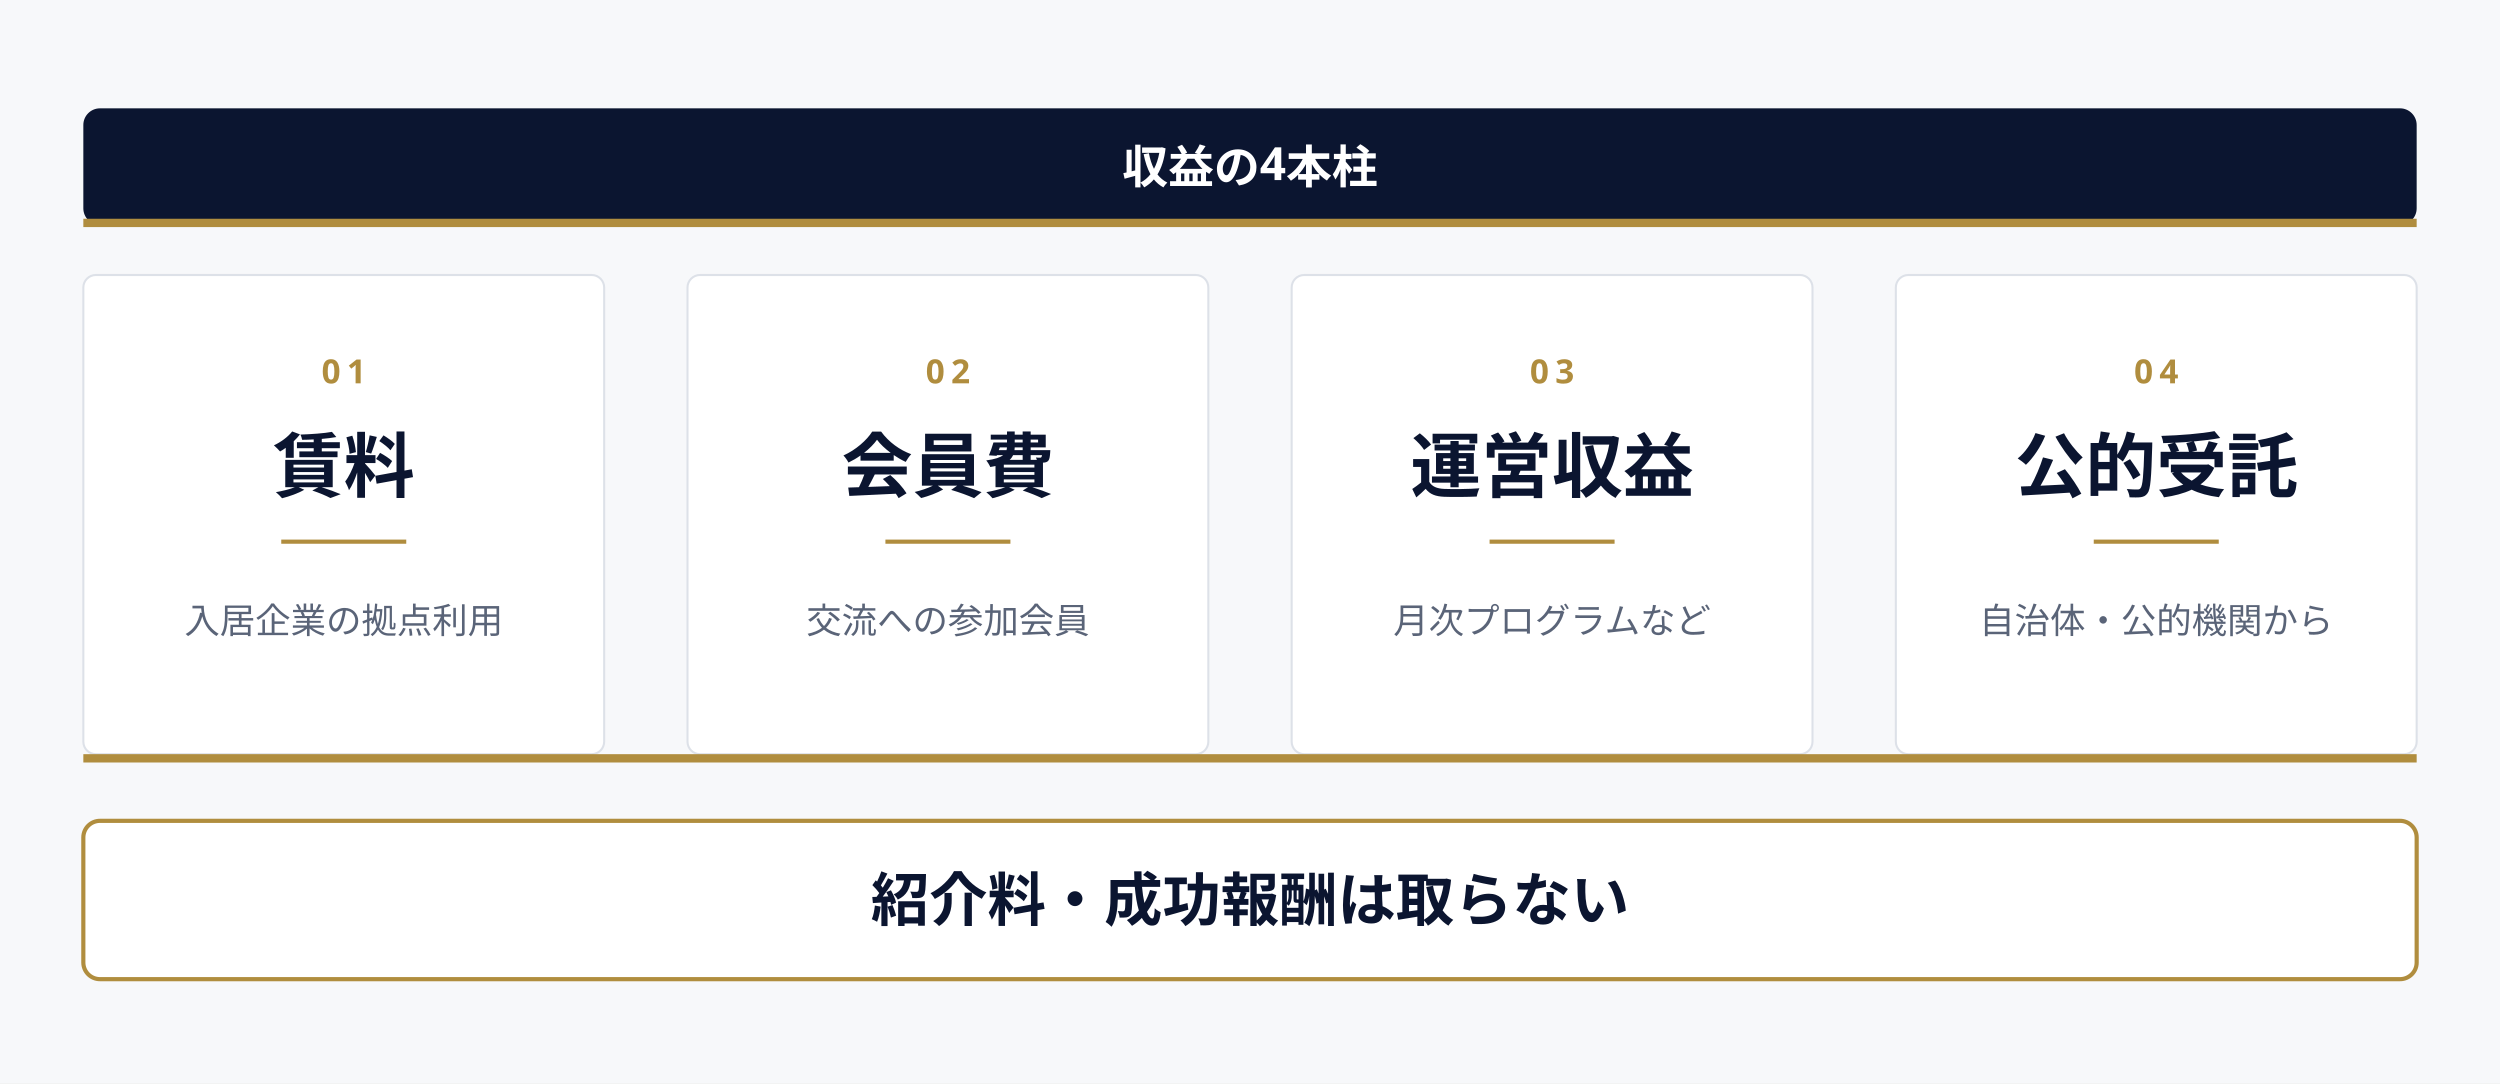
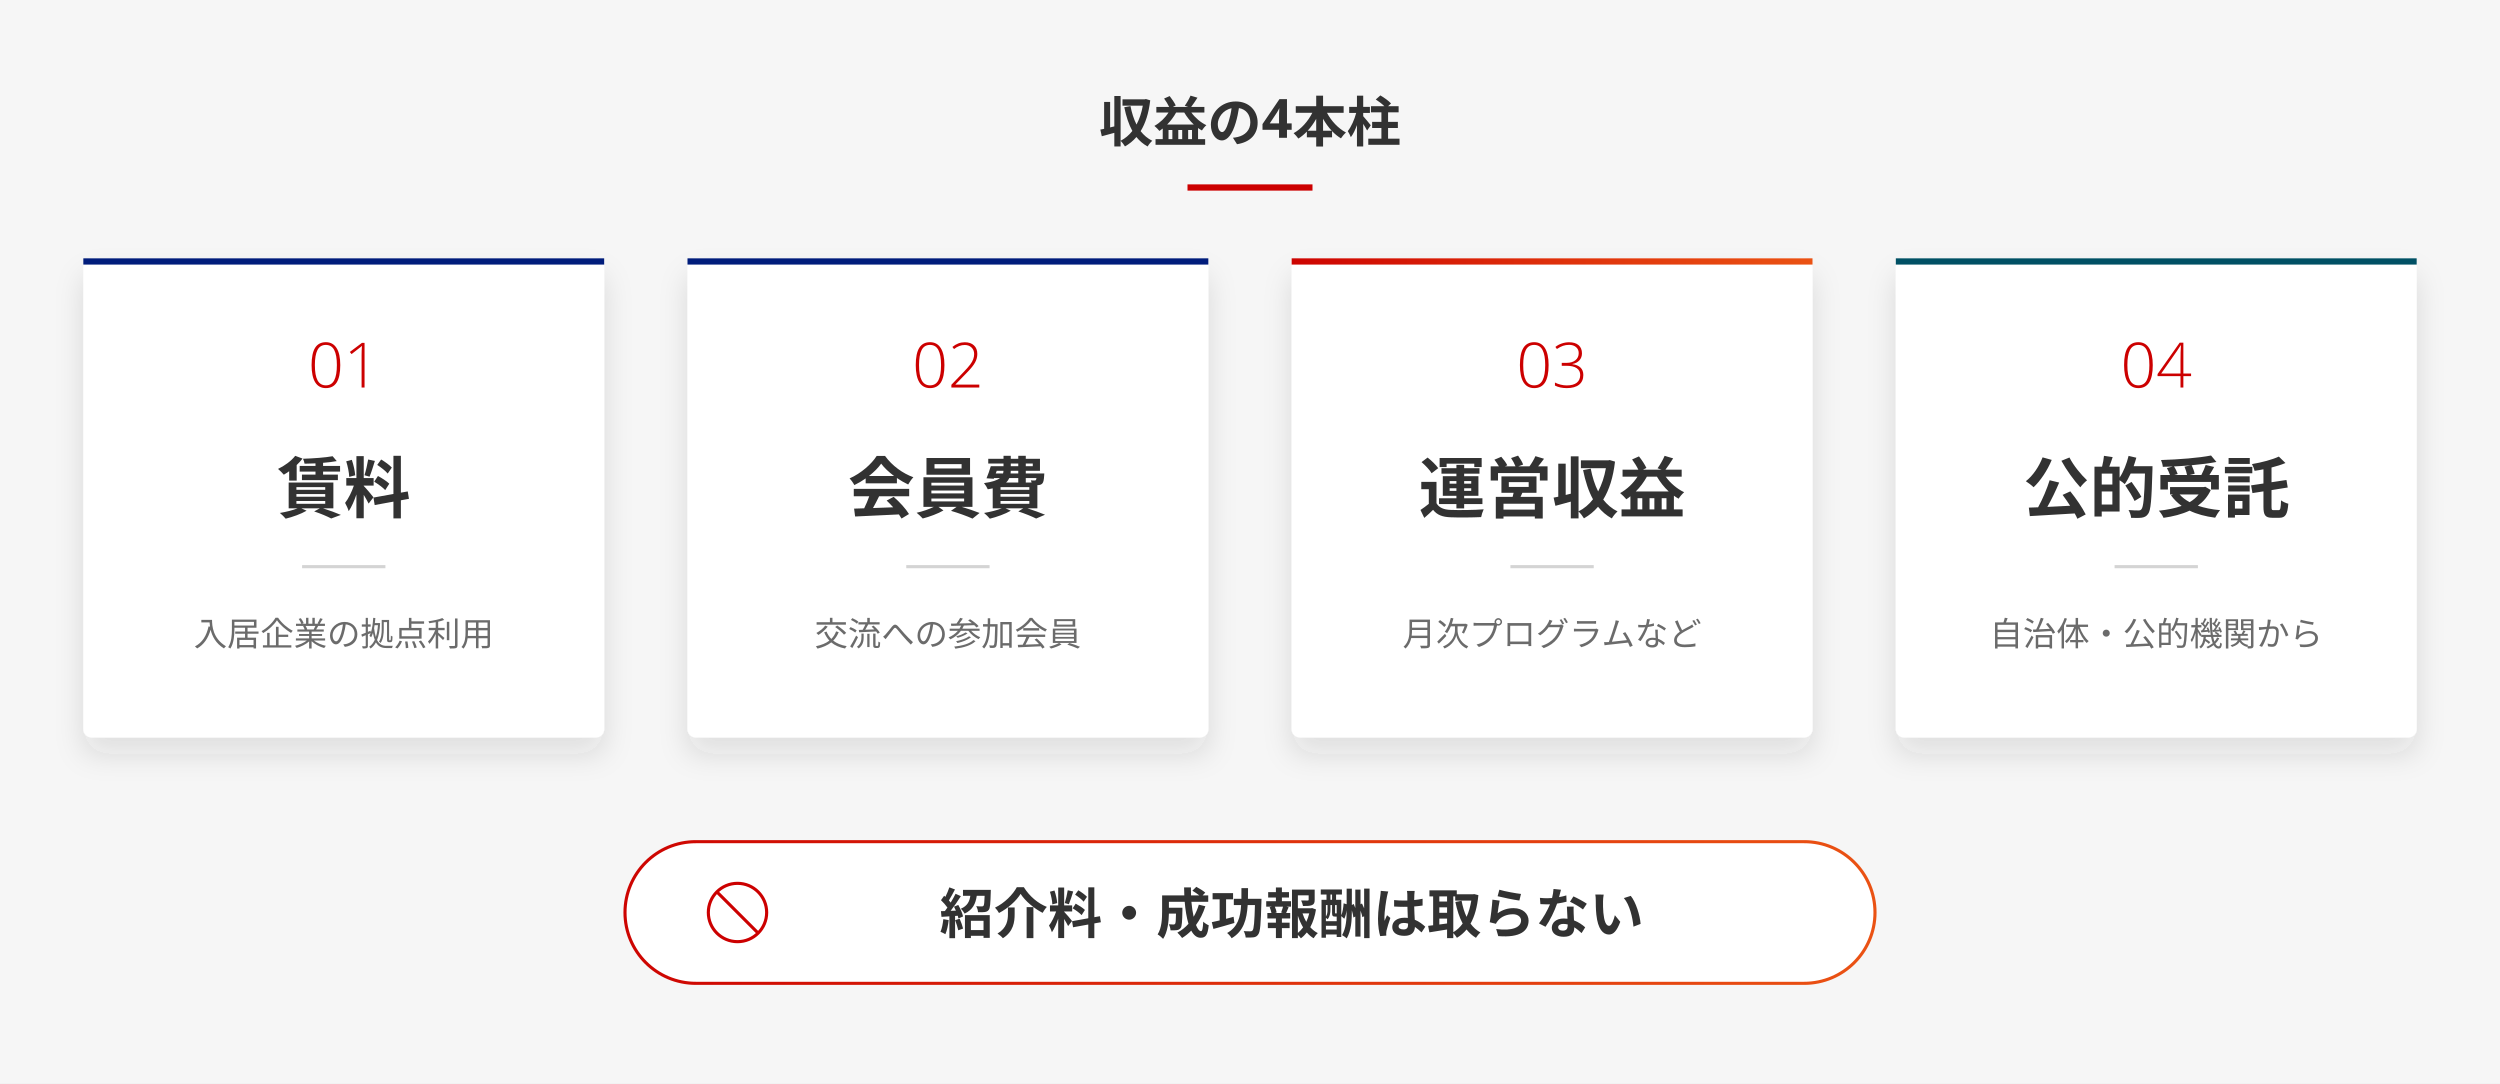
<svg xmlns="http://www.w3.org/2000/svg" viewBox="0 0 1200 520" width="1200" height="520" role="img" aria-labelledby="t d" font-family="'Noto Sans JP','Hiragino Sans','Yu Gothic',Meiryo,sans-serif">
-   <rect width="1200" height="520" fill="#F7F8FA" />
-   <g transform="translate(0,22)">
-     <rect x="40" y="30" width="1120" height="56" rx="8" fill="#0B1530" />
-     <text x="600" y="66" font-size="22" text-anchor="middle" fill="#fff" font-weight="700">収益の4本柱</text>
-     <rect x="40" y="83" width="1120" height="4" fill="#B08D3E" />
-     <g font-weight="700">
-       <rect x="40" y="110" width="250" height="230" rx="6" fill="#fff" stroke="#DDE1E8" />
-       <text x="165" y="162" font-size="16" letter-spacing="3" text-anchor="middle" fill="#B08D3E">01</text>
-       <text x="165" y="214" font-size="34" text-anchor="middle" fill="#0B1530">賃料</text>
-       <path d="M135 238h60" stroke="#B08D3E" stroke-width="2" />
-       <text x="165" y="282" font-size="17" text-anchor="middle" fill="#5A6478" font-weight="400">入居企業の拠点利用</text>
-       <rect x="330" y="110" width="250" height="230" rx="6" fill="#fff" stroke="#DDE1E8" />
-       <text x="455" y="162" font-size="16" letter-spacing="3" text-anchor="middle" fill="#B08D3E">02</text>
-       <text x="455" y="214" font-size="34" text-anchor="middle" fill="#0B1530">会員費</text>
-       <path d="M425 238h60" stroke="#B08D3E" stroke-width="2" />
-       <text x="455" y="282" font-size="17" text-anchor="middle" fill="#5A6478" font-weight="400">交流への参加会員</text>
-       <rect x="620" y="110" width="250" height="230" rx="6" fill="#fff" stroke="#DDE1E8" />
-       <text x="745" y="162" font-size="16" letter-spacing="3" text-anchor="middle" fill="#B08D3E">03</text>
-       <text x="745" y="214" font-size="34" text-anchor="middle" fill="#0B1530">運営収益</text>
-       <path d="M715 238h60" stroke="#B08D3E" stroke-width="2" />
-       <text x="745" y="282" font-size="17" text-anchor="middle" fill="#5A6478" font-weight="400">月次プログラムなど</text>
-       <rect x="910" y="110" width="250" height="230" rx="6" fill="#fff" stroke="#DDE1E8" />
-       <text x="1035" y="162" font-size="16" letter-spacing="3" text-anchor="middle" fill="#B08D3E">04</text>
-       <text x="1035" y="214" font-size="34" text-anchor="middle" fill="#0B1530">公的受託</text>
-       <path d="M1005 238h60" stroke="#B08D3E" stroke-width="2" />
-       <text x="1035" y="282" font-size="17" text-anchor="middle" fill="#5A6478" font-weight="400">自治体・公的機関から</text>
-     </g>
-     <rect x="40" y="340" width="1120" height="4" fill="#B08D3E" />
-     <rect x="40" y="372" width="1120" height="76" rx="8" fill="#fff" stroke="#B08D3E" stroke-width="2" />
-     <text x="600" y="420" font-size="28" text-anchor="middle" fill="#0B1530" font-weight="700">紹介料・成功報酬は取らない</text>
-   </g>
+   <defs>
+     <linearGradient id="g" x1="0" y1="0" x2="1" y2="0">
+       <stop offset="0" stop-color="#cd0401" />
+       <stop offset=".5" stop-color="#de300b" />
+       <stop offset="1" stop-color="#ea5213" />
+     </linearGradient>
+     <filter id="sh" x="-10%" y="-10%" width="120%" height="140%">
+       <feDropShadow dx="0" dy="8" stdDeviation="7" flood-color="#323232" flood-opacity=".12" />
+     </filter>
+   </defs>
+   <rect width="1200" height="520" fill="#f6f6f6" />
+   <text x="600" y="68" font-size="26" fill="#323232" text-anchor="middle" font-weight="700">収益の4本柱</text>
+   <path d="M570 90h60" stroke="#cc0000" stroke-width="3" />
+   <rect x="40" y="124" width="250" height="230" rx="4" fill="#fff" filter="url(#sh)" />
+   <rect x="40" y="124" width="250" height="3" fill="#001c7b" />
+   <text x="165" y="186" font-size="30" fill="#cc0000" text-anchor="middle" font-weight="300" font-family="'Open Sans','Helvetica Neue',Arial,sans-serif">01</text>
+   <text x="165" y="246" font-size="32" fill="#323232" text-anchor="middle" font-weight="700">賃料</text>
+   <path d="M145 272h40" stroke="#d4d4d4" stroke-width="1.5" />
+   <text x="165" y="310" font-size="16" fill="#6b6b6b" text-anchor="middle" font-weight="400">入居企業の拠点利用</text>
+   <rect x="330" y="124" width="250" height="230" rx="4" fill="#fff" filter="url(#sh)" />
+   <rect x="330" y="124" width="250" height="3" fill="#001c7b" />
+   <text x="455" y="186" font-size="30" fill="#cc0000" text-anchor="middle" font-weight="300" font-family="'Open Sans','Helvetica Neue',Arial,sans-serif">02</text>
+   <text x="455" y="246" font-size="32" fill="#323232" text-anchor="middle" font-weight="700">会員費</text>
+   <path d="M435 272h40" stroke="#d4d4d4" stroke-width="1.5" />
+   <text x="455" y="310" font-size="16" fill="#6b6b6b" text-anchor="middle" font-weight="400">交流への参加会員</text>
+   <rect x="620" y="124" width="250" height="230" rx="4" fill="#fff" filter="url(#sh)" />
+   <rect x="620" y="124" width="250" height="3" fill="url(#g)" />
+   <text x="745" y="186" font-size="30" fill="#cc0000" text-anchor="middle" font-weight="300" font-family="'Open Sans','Helvetica Neue',Arial,sans-serif">03</text>
+   <text x="745" y="246" font-size="32" fill="#323232" text-anchor="middle" font-weight="700">運営収益</text>
+   <path d="M725 272h40" stroke="#d4d4d4" stroke-width="1.5" />
+   <text x="745" y="310" font-size="16" fill="#6b6b6b" text-anchor="middle" font-weight="400">月次プログラムなど</text>
+   <rect x="910" y="124" width="250" height="230" rx="4" fill="#fff" filter="url(#sh)" />
+   <rect x="910" y="124" width="250" height="3" fill="#005064" />
+   <text x="1035" y="186" font-size="30" fill="#cc0000" text-anchor="middle" font-weight="300" font-family="'Open Sans','Helvetica Neue',Arial,sans-serif">04</text>
+   <text x="1035" y="246" font-size="32" fill="#323232" text-anchor="middle" font-weight="700">公的受託</text>
+   <path d="M1015 272h40" stroke="#d4d4d4" stroke-width="1.5" />
+   <text x="1035" y="310" font-size="16" fill="#6b6b6b" text-anchor="middle" font-weight="400">自治体・公的機関から</text>
+   <rect x="300" y="404" width="600" height="68" rx="34" fill="#fff" stroke="url(#g)" stroke-width="1.5" />
+   <circle cx="354" cy="438" r="14" fill="none" stroke="#cc0000" stroke-width="1.5" />
+   <path d="M344 428l20 20" stroke="#cc0000" stroke-width="1.5" />
+   <text x="620" y="448" font-size="26" fill="#323232" text-anchor="middle" font-weight="700">紹介料・成功報酬は取らない</text>
</svg>
